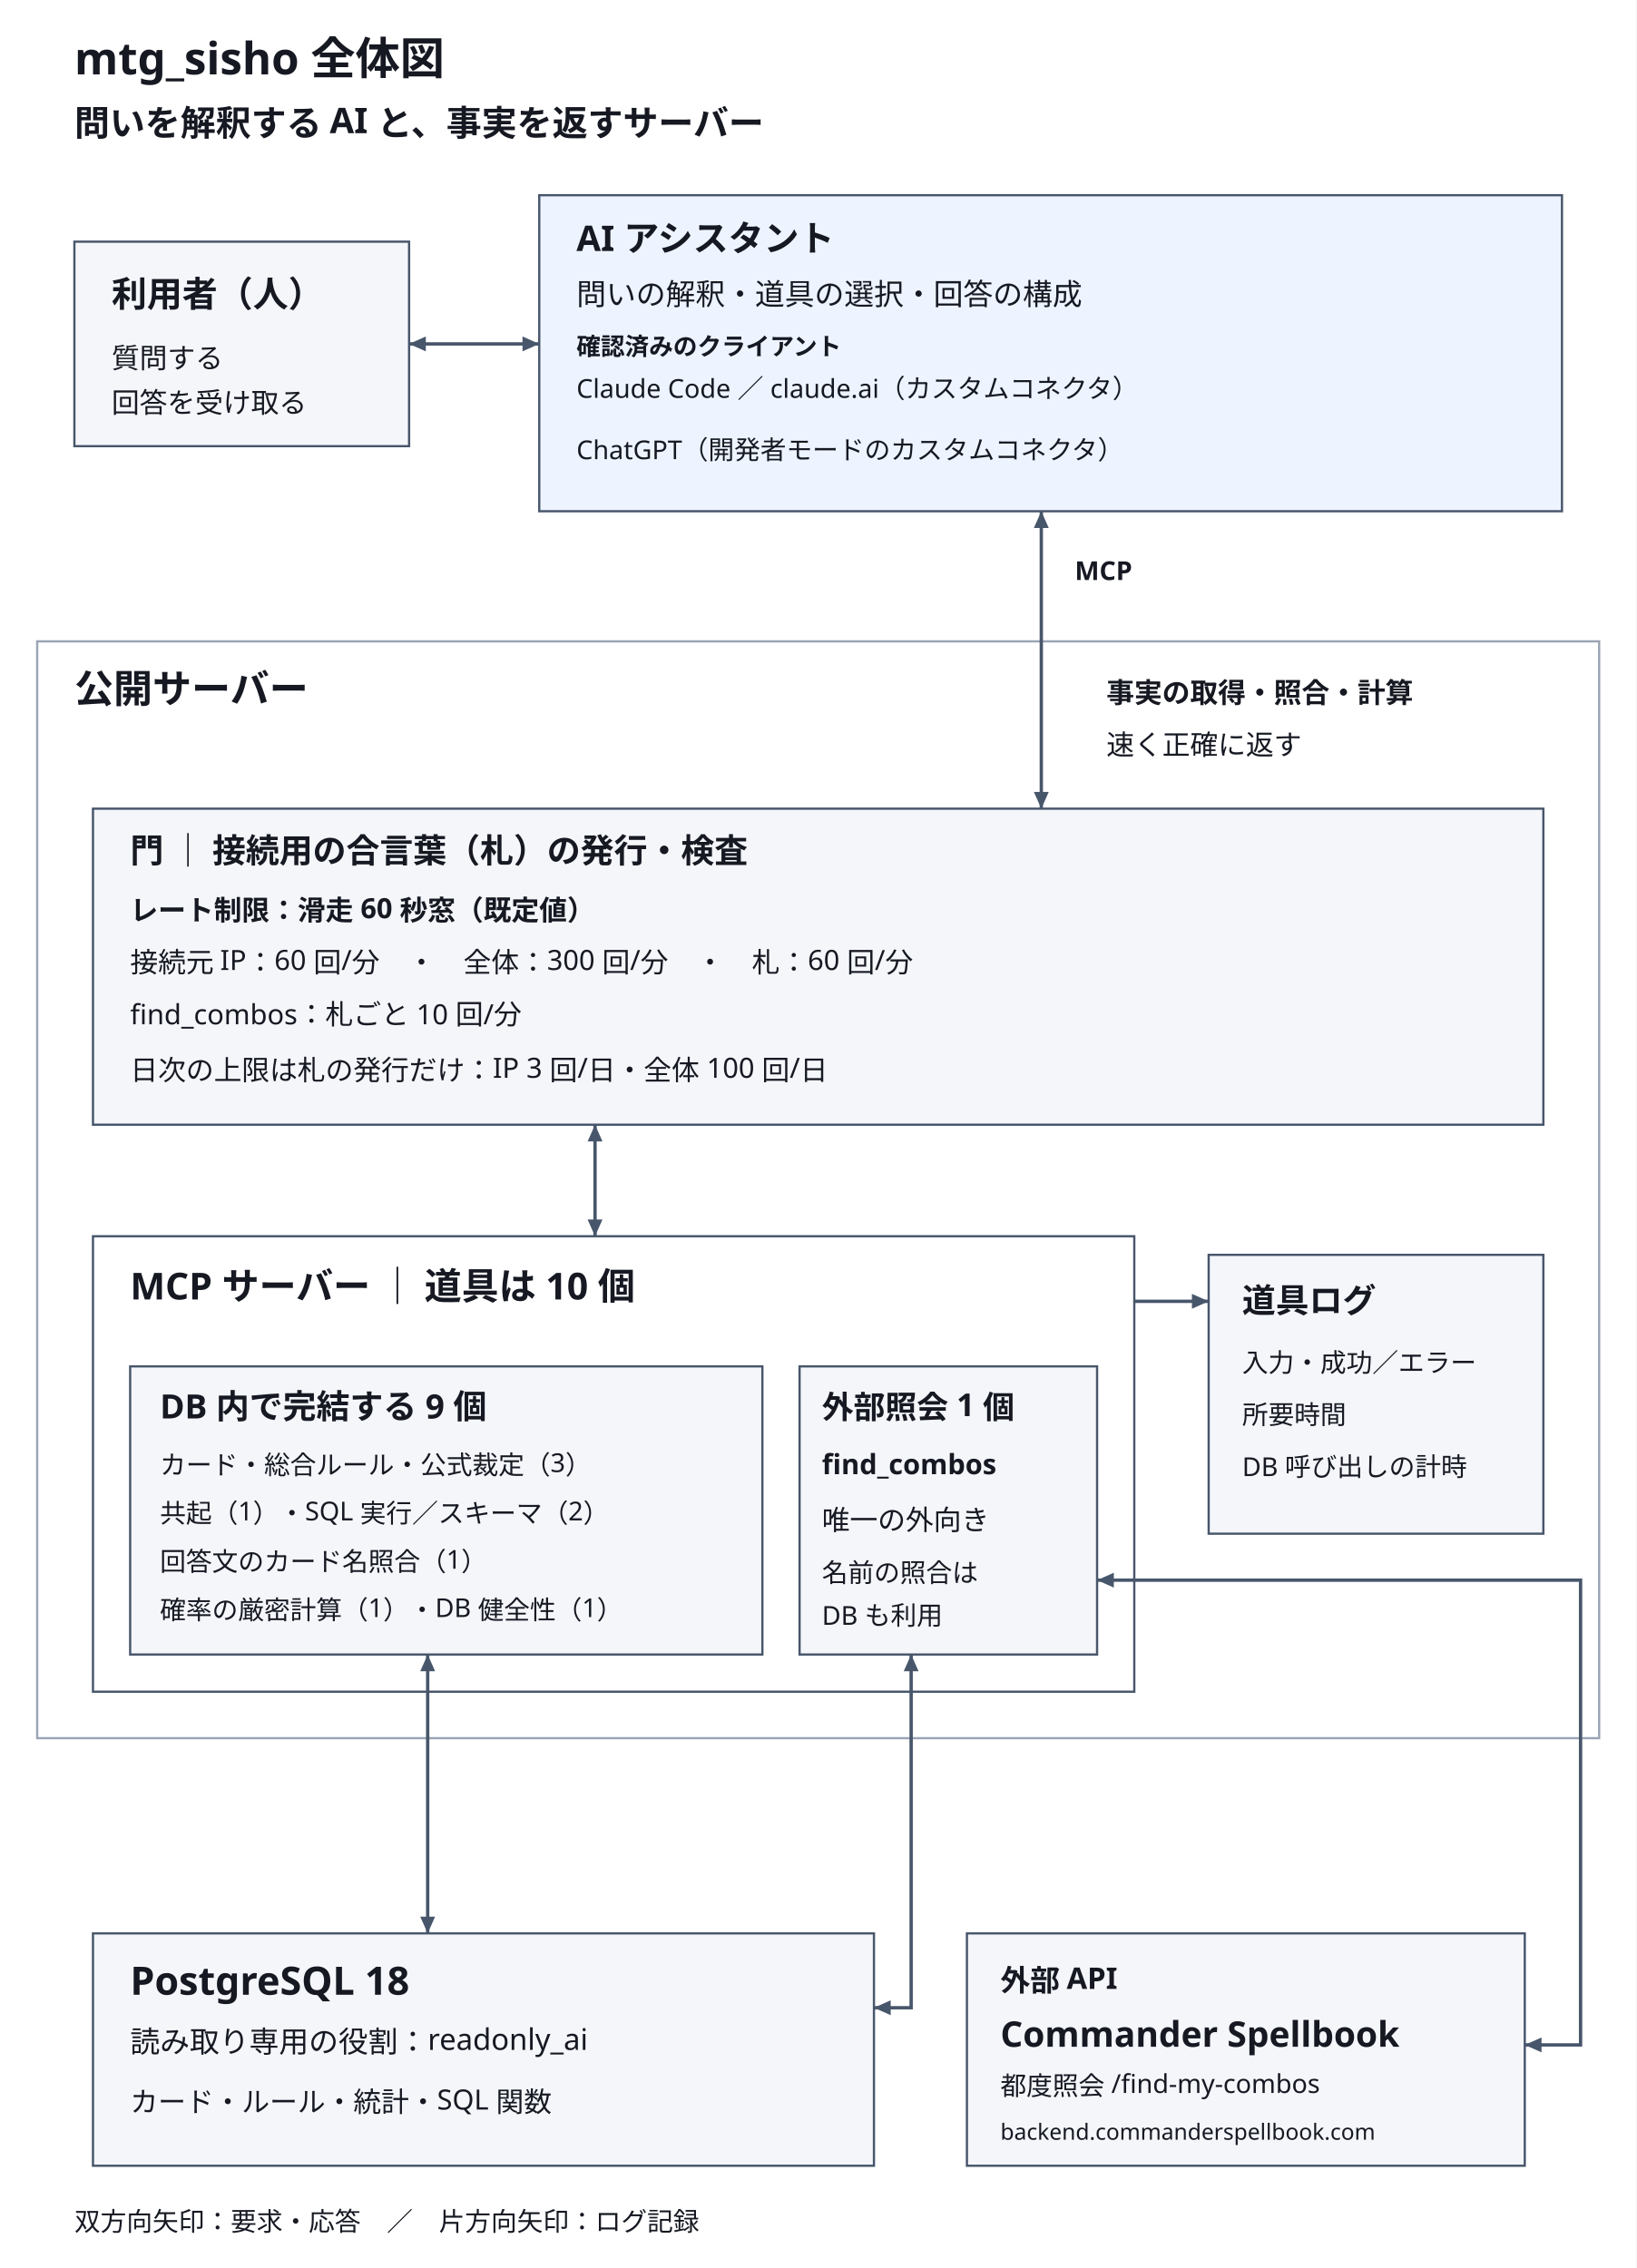
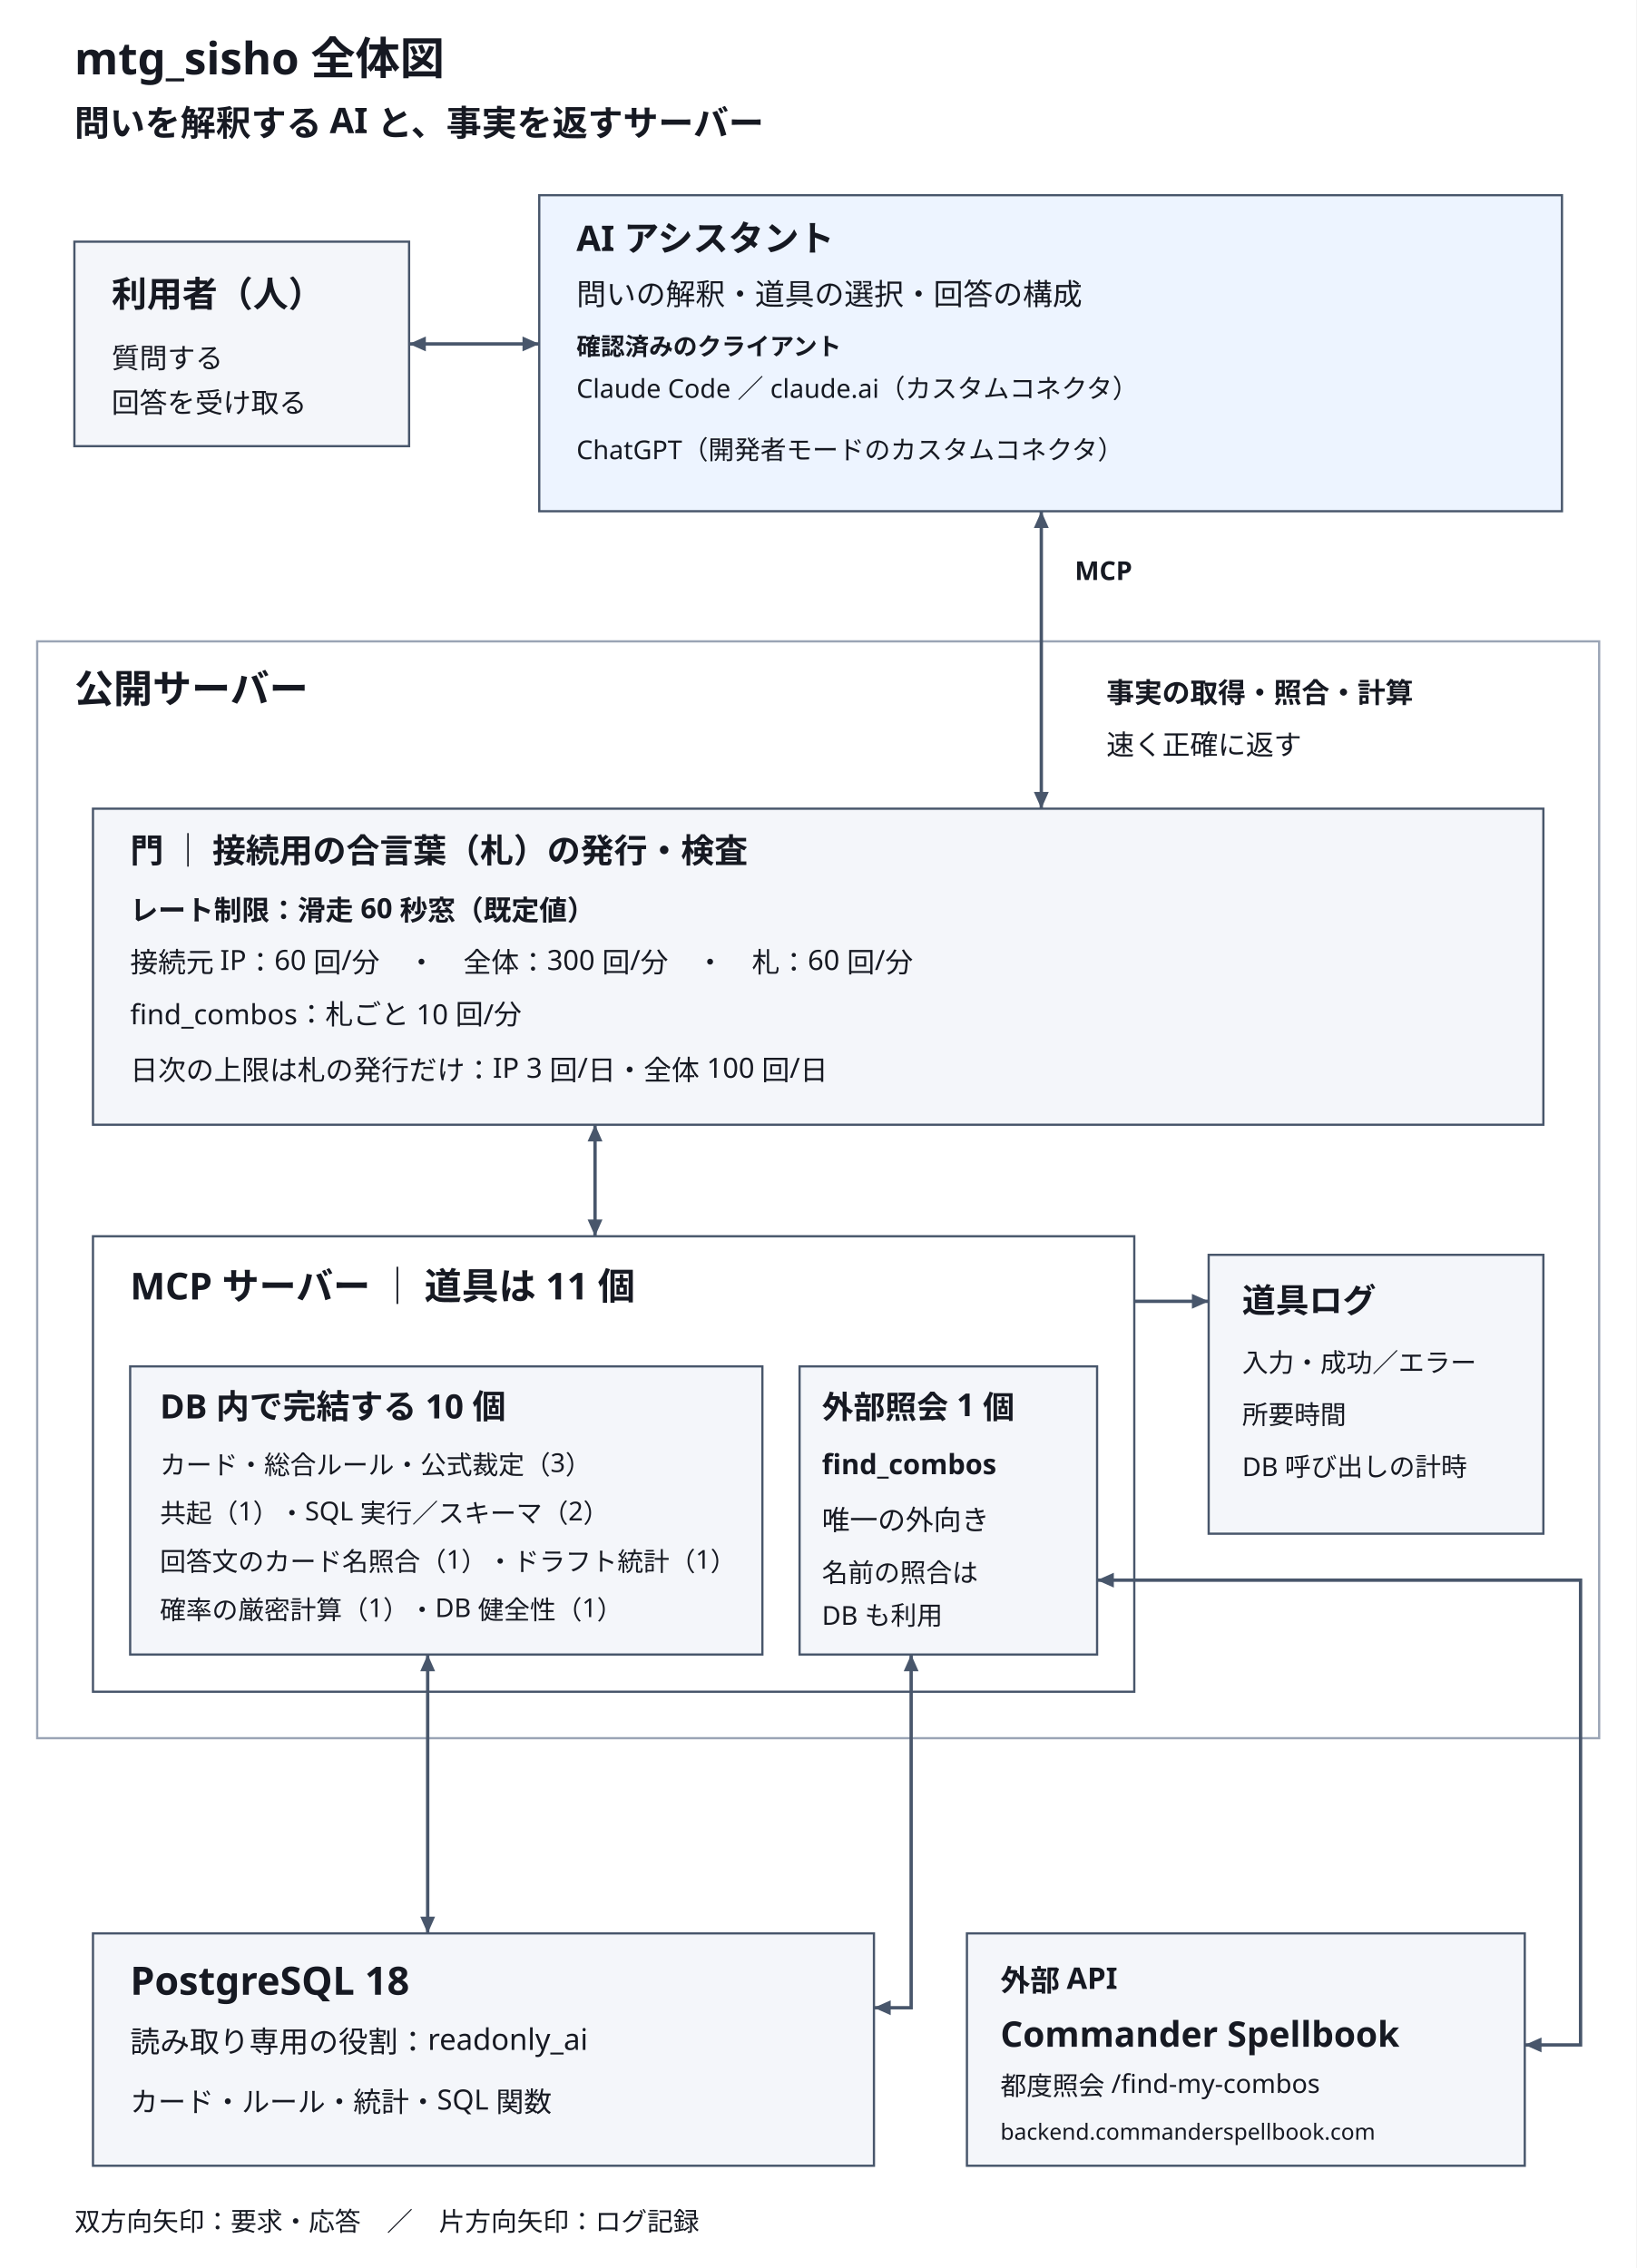
<svg xmlns="http://www.w3.org/2000/svg" width="880" height="1220" viewBox="0 0 880 1220" font-family="Hiragino Sans, Noto Sans JP, Meiryo, sans-serif" role="img" aria-labelledby="title desc">
  <defs>
    <marker id="arrow" markerUnits="userSpaceOnUse" markerWidth="9" markerHeight="8" refX="9" refY="4" orient="auto-start-reverse" viewBox="0 0 9 8">
      <path d="M0 0 L9 4 L0 8 Z" fill="#48566b" />
    </marker>
  </defs>
  <rect width="880" height="1220" fill="#ffffff" />
  <rect x="40" y="130" width="180" height="110" fill="#f4f6fa" stroke="#48566b" stroke-width="1.2" />
  <rect x="290" y="105" width="550" height="170" fill="#edf4ff" stroke="#48566b" stroke-width="1.2" />
  <rect x="20" y="345" width="840" height="590" fill="#ffffff" stroke="#9aa4b5" stroke-width="1.2" />
  <rect x="50" y="435" width="780" height="170" fill="#f4f6fa" stroke="#48566b" stroke-width="1.2" />
  <rect x="50" y="665" width="560" height="245" fill="#ffffff" stroke="#48566b" stroke-width="1.2" />
  <rect x="70" y="735" width="340" height="155" fill="#f4f6fa" stroke="#48566b" stroke-width="1.2" />
  <rect x="430" y="735" width="160" height="155" fill="#f4f6fa" stroke="#48566b" stroke-width="1.2" />
  <rect x="650" y="675" width="180" height="150" fill="#f4f6fa" stroke="#48566b" stroke-width="1.2" />
  <rect x="50" y="1040" width="420" height="125" fill="#f4f6fa" stroke="#48566b" stroke-width="1.2" />
  <rect x="520" y="1040" width="300" height="125" fill="#f4f6fa" stroke="#48566b" stroke-width="1.2" />
  <polyline points="220,185 290,185" fill="none" stroke="#48566b" stroke-width="1.8" stroke-linejoin="miter" marker-start="url(#arrow)" marker-end="url(#arrow)" />
  <polyline points="560,275 560,435" fill="none" stroke="#48566b" stroke-width="1.8" stroke-linejoin="miter" marker-start="url(#arrow)" marker-end="url(#arrow)" />
  <polyline points="320,605 320,665" fill="none" stroke="#48566b" stroke-width="1.8" stroke-linejoin="miter" marker-start="url(#arrow)" marker-end="url(#arrow)" />
  <polyline points="610,700 650,700" fill="none" stroke="#48566b" stroke-width="1.8" stroke-linejoin="miter" marker-end="url(#arrow)" />
  <polyline points="230,890 230,1040" fill="none" stroke="#48566b" stroke-width="1.8" stroke-linejoin="miter" marker-start="url(#arrow)" marker-end="url(#arrow)" />
  <polyline points="490,890 490,1080 470,1080" fill="none" stroke="#48566b" stroke-width="1.8" stroke-linejoin="miter" marker-start="url(#arrow)" marker-end="url(#arrow)" />
  <polyline points="590,850 850,850 850,1100 820,1100" fill="none" stroke="#48566b" stroke-width="1.8" stroke-linejoin="miter" marker-start="url(#arrow)" marker-end="url(#arrow)" />
  <text x="40" y="40" font-size="24" font-weight="700" fill="#161922">mtg_sisho 全体図</text>
  <text x="40" y="73" font-size="19" font-weight="700" fill="#161922">問いを解釈する AI と、事実を返すサーバー</text>
  <text x="60" y="165" font-size="19" font-weight="700" fill="#161922">利用者（人）</text>
  <text x="60" y="198" font-size="15" font-weight="400" fill="#161922">質問する</text>
  <text x="60" y="222" font-size="15" font-weight="400" fill="#161922">回答を受け取る</text>
  <text x="310" y="135" font-size="19" font-weight="700" fill="#161922">AI アシスタント</text>
  <text x="310" y="164" font-size="16" font-weight="400" fill="#161922">問いの解釈・道具の選択・回答の構成</text>
  <text x="310" y="191" font-size="13" font-weight="700" fill="#161922">確認済みのクライアント</text>
  <text x="310" y="214" font-size="14" font-weight="400" fill="#161922">Claude Code ／ claude.ai（カスタムコネクタ）</text>
  <text x="310" y="247" font-size="14" font-weight="400" fill="#161922">ChatGPT（開発者モードのカスタムコネクタ）</text>
  <text x="578" y="312" font-size="14" font-weight="700" fill="#161922">MCP</text>
  <text x="40" y="378" font-size="21" font-weight="700" fill="#161922">公開サーバー</text>
  <text x="595" y="378" font-size="15" font-weight="700" fill="#161922">事実の取得・照合・計算</text>
  <text x="595" y="406" font-size="15" font-weight="400" fill="#161922">速く正確に返す</text>
  <text x="70" y="464" font-size="18" font-weight="700" fill="#161922">門 ｜ 接続用の合言葉（札）の発行・検査</text>
  <text x="70" y="495" font-size="15" font-weight="700" fill="#161922">レート制限：滑走 60 秒窓（既定値）</text>
  <text x="70" y="523" font-size="15" font-weight="400" fill="#161922">接続元 IP：60 回/分　・　全体：300 回/分　・　札：60 回/分</text>
  <text x="70" y="551" font-size="15" font-weight="400" fill="#161922">find_combos：札ごと 10 回/分</text>
  <text x="70" y="581" font-size="15" font-weight="400" fill="#161922">日次の上限は札の発行だけ：IP 3 回/日・全体 100 回/日</text>
-   <text x="70" y="699" font-size="20" font-weight="700" fill="#161922">MCP サーバー ｜ 道具は 10 個</text>
-   <text x="86" y="763" font-size="18" font-weight="700" fill="#161922">DB 内で完結する 9 個</text>
+   <text x="70" y="699" font-size="20" font-weight="700" fill="#161922">MCP サーバー ｜ 道具は 11 個</text>
+   <text x="86" y="763" font-size="18" font-weight="700" fill="#161922">DB 内で完結する 10 個</text>
  <text x="86" y="793" font-size="14" font-weight="400" fill="#161922">カード・総合ルール・公式裁定（3）</text>
  <text x="86" y="819" font-size="14" font-weight="400" fill="#161922">共起（1）・SQL 実行／スキーマ（2）</text>
-   <text x="86" y="845" font-size="14" font-weight="400" fill="#161922">回答文のカード名照合（1）</text>
+   <text x="86" y="845" font-size="14" font-weight="400" fill="#161922">回答文のカード名照合（1）・ドラフト統計（1）</text>
  <text x="86" y="871" font-size="14" font-weight="400" fill="#161922">確率の厳密計算（1）・DB 健全性（1）</text>
  <text x="442" y="763" font-size="17" font-weight="700" fill="#161922">外部照会 1 個</text>
  <text x="442" y="793" font-size="15" font-weight="700" fill="#161922">find_combos</text>
  <text x="442" y="823" font-size="15" font-weight="400" fill="#161922">唯一の外向き</text>
  <text x="442" y="851" font-size="14" font-weight="400" fill="#161922">名前の照合は</text>
  <text x="442" y="874" font-size="14" font-weight="400" fill="#161922">DB も利用</text>
  <text x="668" y="706" font-size="18" font-weight="700" fill="#161922">道具ログ</text>
  <text x="668" y="738" font-size="14" font-weight="400" fill="#161922">入力・成功／エラー</text>
  <text x="668" y="766" font-size="14" font-weight="400" fill="#161922">所要時間</text>
  <text x="668" y="794" font-size="14" font-weight="400" fill="#161922">DB 呼び出しの計時</text>
  <text x="70" y="1073" font-size="21" font-weight="700" fill="#161922">PostgreSQL 18</text>
  <text x="70" y="1104" font-size="16" font-weight="400" fill="#161922">読み取り専用の役割：readonly_ai</text>
  <text x="70" y="1136" font-size="15" font-weight="400" fill="#161922">カード・ルール・統計・SQL 関数</text>
  <text x="538" y="1071" font-size="16" font-weight="700" fill="#161922">外部 API</text>
  <text x="538" y="1101" font-size="19" font-weight="700" fill="#161922">Commander Spellbook</text>
  <text x="538" y="1127" font-size="14" font-weight="400" fill="#161922">都度照会 /find-my-combos</text>
  <text x="538" y="1151" font-size="12" font-weight="400" fill="#161922">backend.commanderspellbook.com</text>
  <text x="40" y="1200" font-size="14" font-weight="400" fill="#161922">双方向矢印：要求・応答　／　片方向矢印：ログ記録</text>
</svg>
